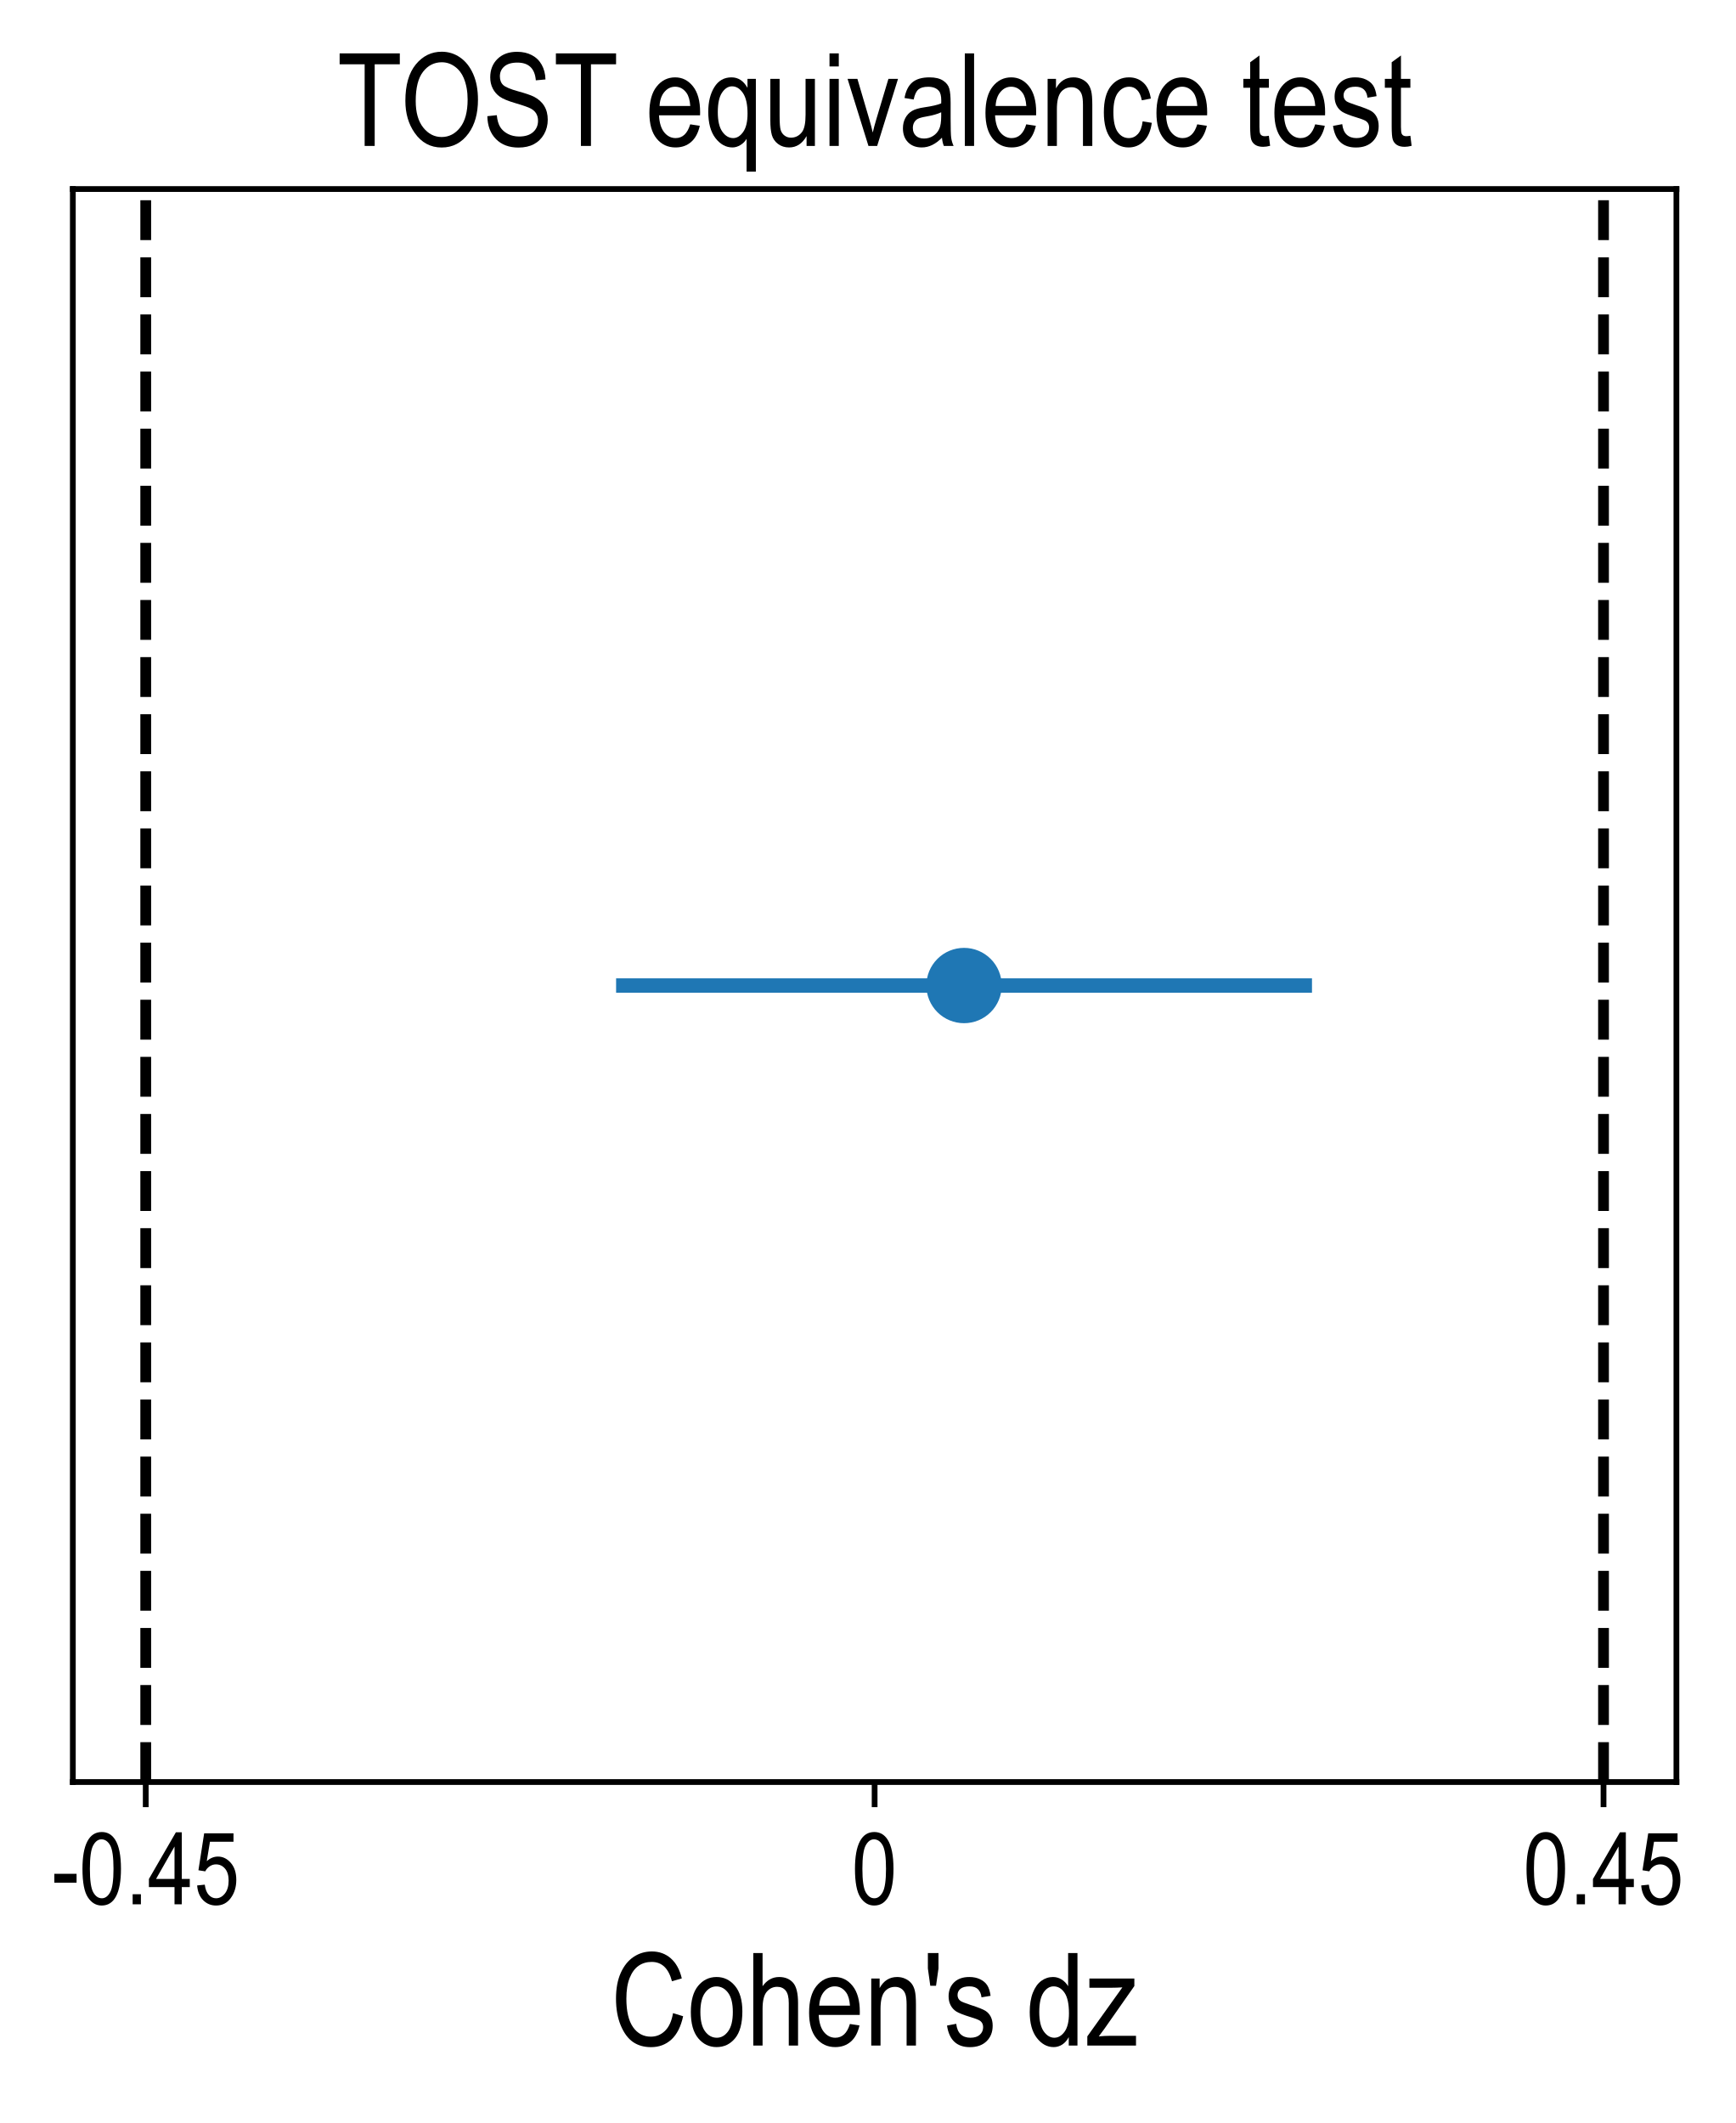
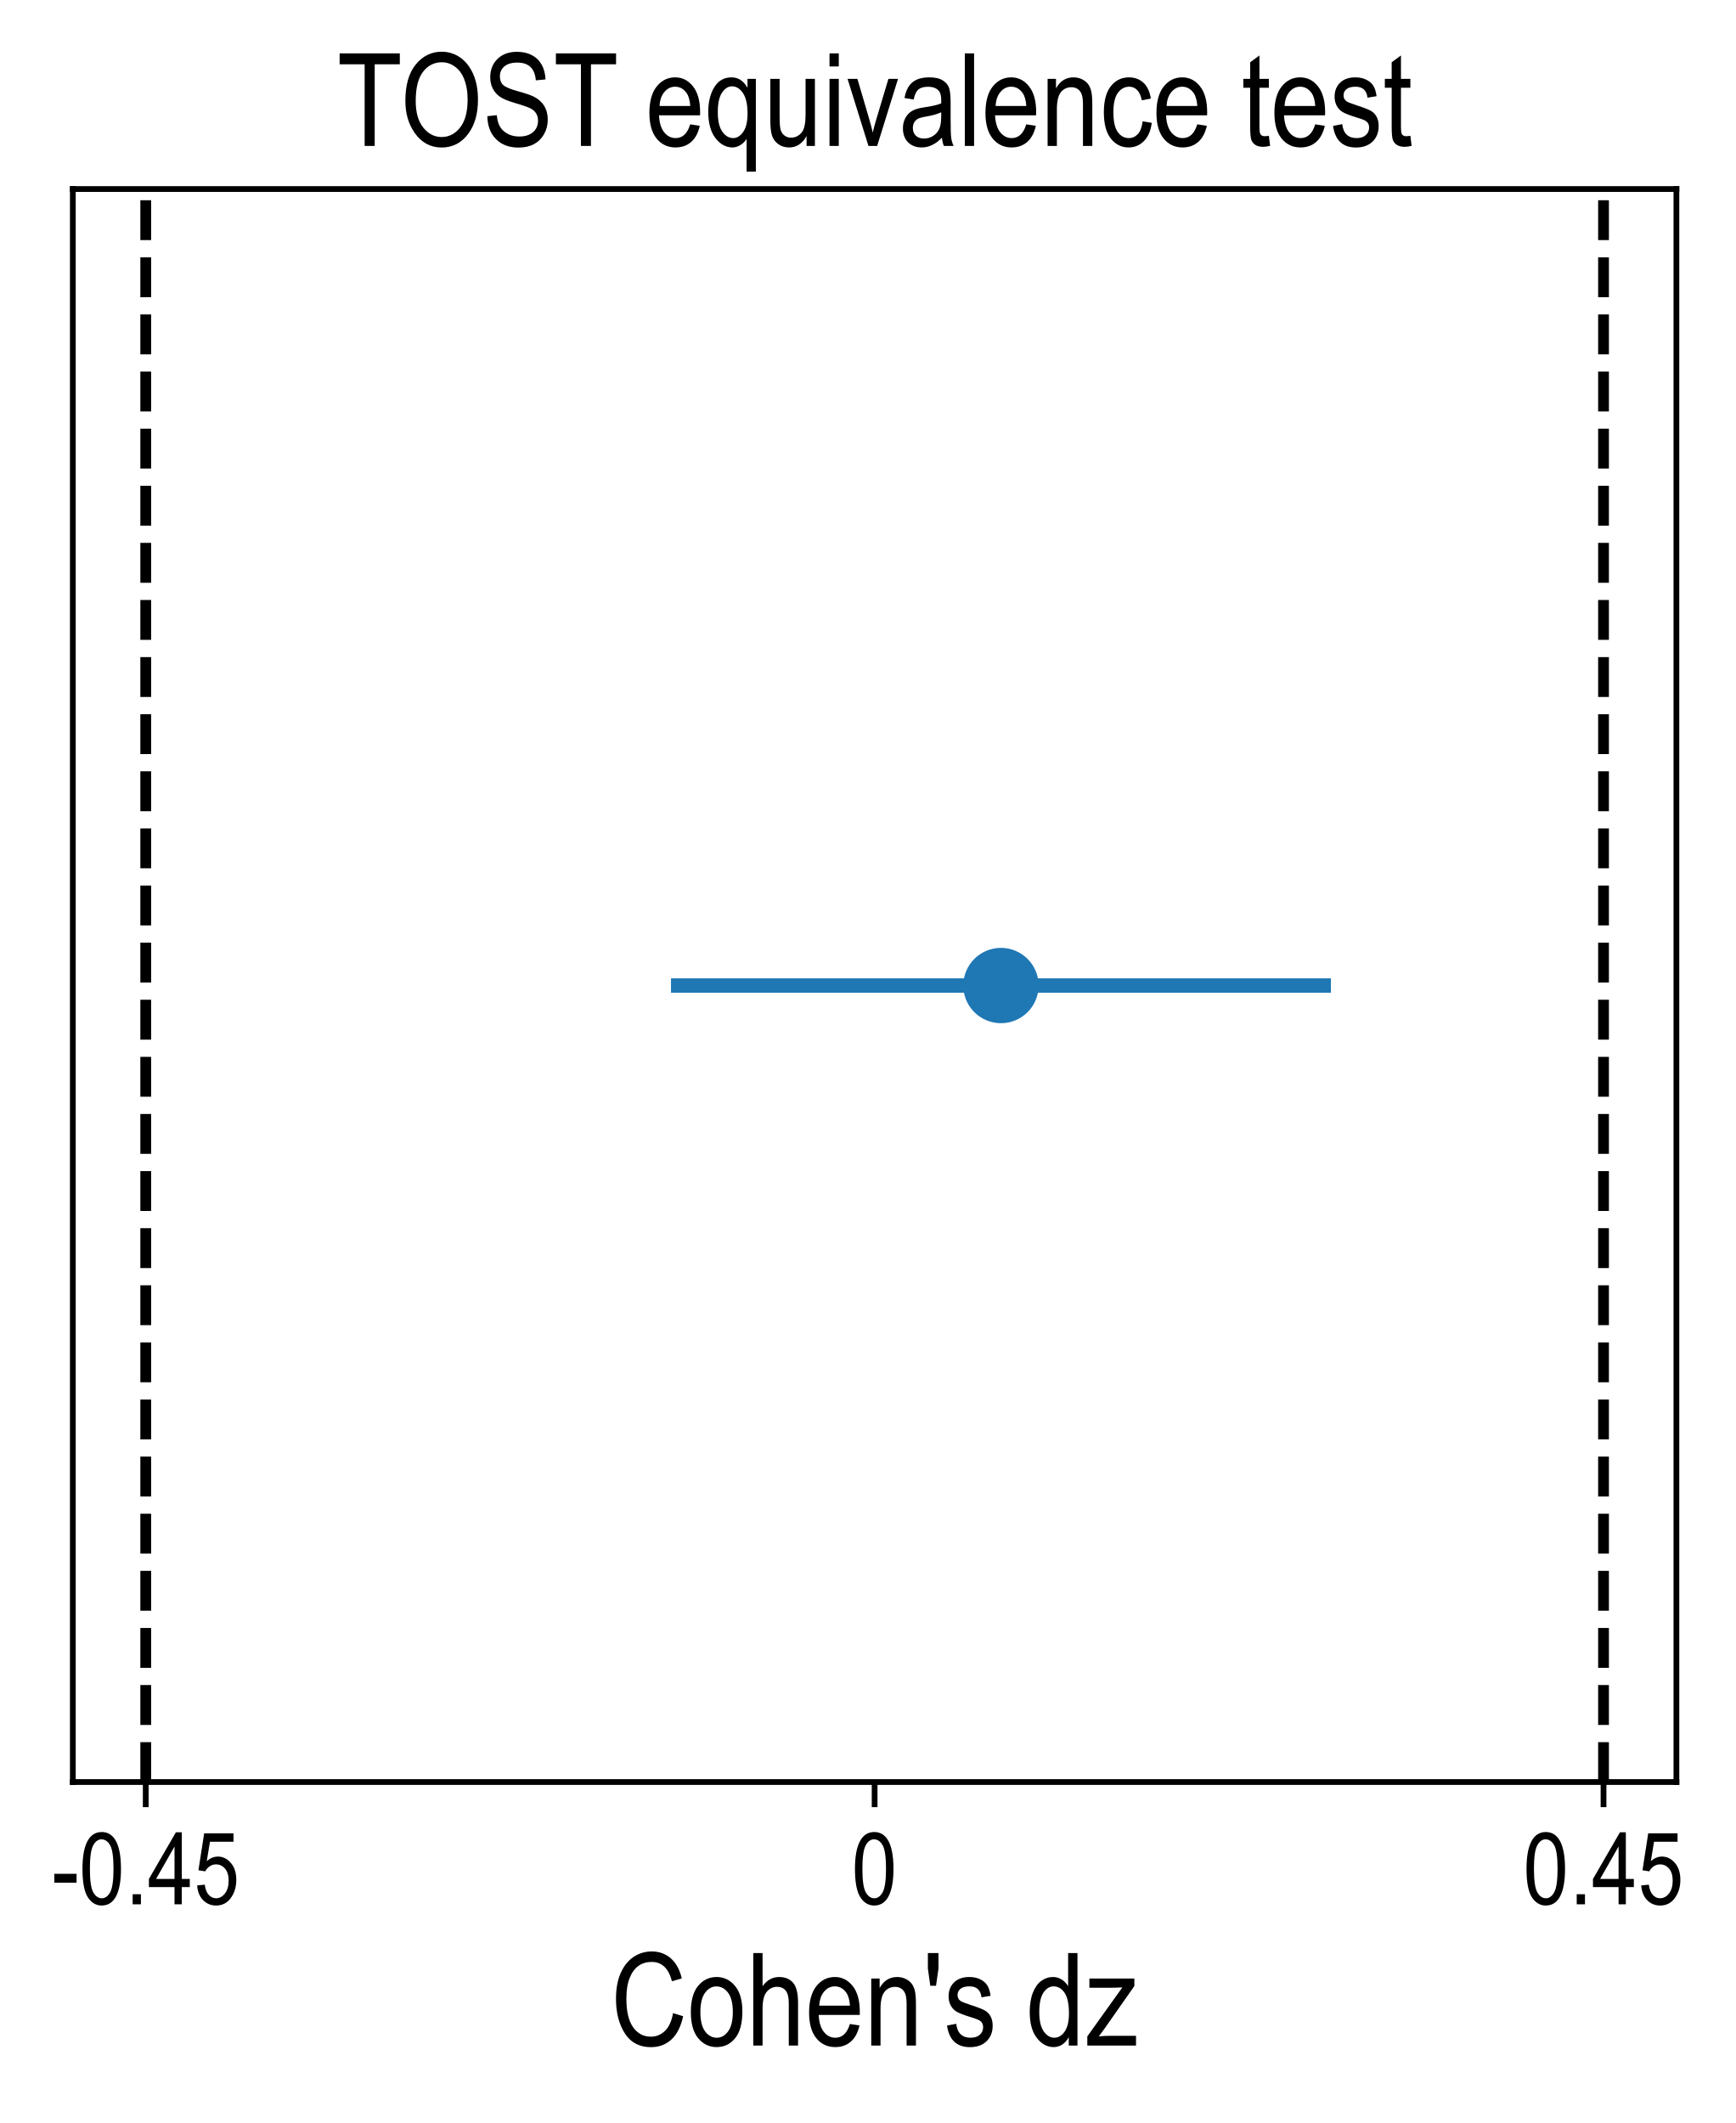
<svg xmlns="http://www.w3.org/2000/svg" xmlns:xlink="http://www.w3.org/1999/xlink" width="241.567pt" height="295.54pt" viewBox="0 0 241.567 295.54" version="1.1">
  <defs>
    <style type="text/css">*{stroke-linejoin: round; stroke-linecap: butt}</style>
  </defs>
  <g id="figure_1">
    <g id="patch_1">
      <path d="M 0 295.54  L 241.567 295.54  L 241.567 0  L 0 0  L 0 295.54  z " style="fill: none" />
    </g>
    <g id="axes_1">
      <g id="patch_2">
        <path d="M 10.139 248.075  L 233.339 248.075  L 233.339 26.315  L 10.139 26.315  L 10.139 248.075  z " style="fill: none" />
      </g>
      <g id="PathCollection_1">
        <defs>
-           <path id="mdcdd750e75" d="M 0 4.743  C 1.258 4.743 2.465 4.244 3.354 3.354  C 4.244 2.465 4.743 1.258 4.743 0  C 4.743 -1.258 4.244 -2.465 3.354 -3.354  C 2.465 -4.244 1.258 -4.743 0 -4.743  C -1.258 -4.743 -2.465 -4.244 -3.354 -3.354  C -4.244 -2.465 -4.743 -1.258 -4.743 0  C -4.743 1.258 -4.244 2.465 -3.354 3.354  C -2.465 4.244 -1.258 4.743 0 4.743  z " style="stroke: #1f77b4" />
+           <path id="m9dd0ba5a72" d="M 0 4.743  C 1.258 4.743 2.465 4.244 3.354 3.354  C 4.244 2.465 4.743 1.258 4.743 0  C 4.743 -1.258 4.244 -2.465 3.354 -3.354  C 2.465 -4.244 1.258 -4.743 0 -4.743  C -1.258 -4.743 -2.465 -4.244 -3.354 -3.354  C -4.244 -2.465 -4.743 -1.258 -4.743 0  C -4.743 1.258 -4.244 2.465 -3.354 3.354  C -2.465 4.244 -1.258 4.743 0 4.743  z " style="stroke: #1f77b4" />
        </defs>
-         <g clip-path="url(#p5b6dde28a8)">
-           <use xlink:href="#mdcdd750e75" x="134.185" y="137.195" style="fill: #1f77b4; stroke: #1f77b4" />
+         <g clip-path="url(#pf9b8542881)">
+           <use xlink:href="#m9dd0ba5a72" x="139.323" y="137.195" style="fill: #1f77b4; stroke: #1f77b4" />
        </g>
      </g>
      <g id="matplotlib.axis_1">
        <g id="xtick_1">
          <g id="line2d_1">
            <defs>
-               <path id="m8bc009aa32" d="M 0 0  L 0 3.5  " style="stroke: #000000; stroke-width: 0.8" />
+               <path id="m79d5c58ded" d="M 0 0  L 0 3.5  " style="stroke: #000000; stroke-width: 0.8" />
            </defs>
            <g>
-               <use xlink:href="#m8bc009aa32" x="20.285" y="248.075" style="stroke: #000000; stroke-width: 0.8" />
+               <use xlink:href="#m79d5c58ded" x="20.285" y="248.075" style="stroke: #000000; stroke-width: 0.8" />
            </g>
          </g>
          <g id="text_1">
            <g transform="translate(7.2 265.0956) scale(0.14 -0.14)">
              <defs>
                <path id="ArialNarrow-2d" d="M 166 1375  L 166 1941  L 1581 1941  L 1581 1375  L 166 1375  z " transform="scale(0.015625)" />
                <path id="ArialNarrow-30" d="M 209 2259  Q 209 3413 520 4006  Q 831 4600 1438 4600  Q 1975 4600 2284 4119  Q 2659 3538 2659 2259  Q 2659 1113 2350 517  Q 2041 -78 1431 -78  Q 894 -78 551 447  Q 209 972 209 2259  z M 681 2259  Q 681 1144 895 764  Q 1109 384 1444 384  Q 1759 384 1971 768  Q 2184 1153 2184 2259  Q 2184 3378 1970 3756  Q 1756 4134 1416 4134  Q 1103 4134 892 3750  Q 681 3366 681 2259  z " transform="scale(0.015625)" />
                <path id="ArialNarrow-2e" d="M 484 0  L 484 641  L 1009 641  L 1009 0  L 484 0  z " transform="scale(0.015625)" />
                <path id="ArialNarrow-34" d="M 1688 0  L 1688 1097  L 59 1097  L 59 1613  L 1775 4581  L 2150 4581  L 2150 1613  L 2659 1613  L 2659 1097  L 2150 1097  L 2150 0  L 1688 0  z M 1688 1613  L 1688 3678  L 513 1613  L 1688 1613  z " transform="scale(0.015625)" />
                <path id="ArialNarrow-35" d="M 209 1200  L 694 1250  Q 750 813 948 598  Q 1147 384 1409 384  Q 1738 384 1975 686  Q 2213 988 2213 1509  Q 2213 2000 1983 2270  Q 1753 2541 1406 2541  Q 1197 2541 1014 2423  Q 831 2306 725 2097  L 291 2166  L 656 4519  L 2522 4519  L 2522 3981  L 1025 3981  L 822 2750  Q 1156 3038 1531 3038  Q 2003 3038 2351 2636  Q 2700 2234 2700 1553  Q 2700 881 2351 401  Q 2003 -78 1416 -78  Q 928 -78 592 261  Q 256 600 209 1200  z " transform="scale(0.015625)" />
              </defs>
              <use xlink:href="#ArialNarrow-2d" />
              <use xlink:href="#ArialNarrow-30" transform="translate(27.29492 0)" />
              <use xlink:href="#ArialNarrow-2e" transform="translate(72.90039 0)" />
              <use xlink:href="#ArialNarrow-34" transform="translate(95.70312 0)" />
              <use xlink:href="#ArialNarrow-35" transform="translate(141.3086 0)" />
            </g>
          </g>
        </g>
        <g id="xtick_2">
          <g id="line2d_2">
            <g>
-               <use xlink:href="#m8bc009aa32" x="121.739" y="248.075" style="stroke: #000000; stroke-width: 0.8" />
+               <use xlink:href="#m79d5c58ded" x="121.739" y="248.075" style="stroke: #000000; stroke-width: 0.8" />
            </g>
          </g>
          <g id="text_2">
            <g transform="translate(118.5464 265.0956) scale(0.14 -0.14)">
              <use xlink:href="#ArialNarrow-30" />
            </g>
          </g>
        </g>
        <g id="xtick_3">
          <g id="line2d_3">
            <g>
-               <use xlink:href="#m8bc009aa32" x="223.194" y="248.075" style="stroke: #000000; stroke-width: 0.8" />
+               <use xlink:href="#m79d5c58ded" x="223.194" y="248.075" style="stroke: #000000; stroke-width: 0.8" />
            </g>
          </g>
          <g id="text_3">
            <g transform="translate(212.0199 265.0956) scale(0.14 -0.14)">
              <use xlink:href="#ArialNarrow-30" />
              <use xlink:href="#ArialNarrow-2e" transform="translate(45.60547 0)" />
              <use xlink:href="#ArialNarrow-34" transform="translate(68.4082 0)" />
              <use xlink:href="#ArialNarrow-35" transform="translate(114.0137 0)" />
            </g>
          </g>
        </g>
        <g id="text_4">
          <g transform="translate(85.03876 284.7622) scale(0.18 -0.18)">
            <defs>
              <path id="ArialNarrow-43" d="M 3072 1606  L 3572 1453  Q 3406 681 2992 301  Q 2578 -78 1984 -78  Q 1463 -78 1092 176  Q 722 431 486 993  Q 250 1556 250 2322  Q 250 3078 486 3601  Q 722 4125 1125 4392  Q 1528 4659 2025 4659  Q 2569 4659 2959 4320  Q 3350 3981 3506 3325  L 3019 3184  Q 2769 4141 2016 4141  Q 1641 4141 1366 3948  Q 1091 3756 927 3350  Q 763 2944 763 2322  Q 763 1381 1094 911  Q 1425 441 1975 441  Q 2381 441 2676 730  Q 2972 1019 3072 1606  z " transform="scale(0.015625)" />
              <path id="ArialNarrow-6f" d="M 166 1659  Q 166 2519 527 2956  Q 888 3394 1441 3394  Q 1984 3394 2350 2956  Q 2716 2519 2716 1694  Q 2716 800 2356 362  Q 1997 -75 1441 -75  Q 894 -75 530 364  Q 166 803 166 1659  z M 638 1659  Q 638 1016 872 702  Q 1106 388 1453 388  Q 1778 388 2011 705  Q 2244 1022 2244 1659  Q 2244 2300 2009 2614  Q 1775 2928 1428 2928  Q 1100 2928 869 2612  Q 638 2297 638 1659  z " transform="scale(0.015625)" />
              <path id="ArialNarrow-68" d="M 338 0  L 338 4581  L 797 4581  L 797 2938  Q 959 3166 1164 3280  Q 1369 3394 1616 3394  Q 2050 3394 2301 3117  Q 2553 2841 2553 2103  L 2553 0  L 2094 0  L 2094 2103  Q 2094 2534 1941 2721  Q 1788 2909 1519 2909  Q 1219 2909 1008 2668  Q 797 2428 797 1816  L 797 0  L 338 0  z " transform="scale(0.015625)" />
              <path id="ArialNarrow-65" d="M 2200 1069  L 2675 997  Q 2556 466 2245 195  Q 1934 -75 1475 -75  Q 897 -75 539 364  Q 181 803 181 1631  Q 181 2491 542 2942  Q 903 3394 1456 3394  Q 1984 3394 2337 2950  Q 2691 2506 2691 1666  L 2688 1516  L 656 1516  Q 684 956 915 672  Q 1147 388 1478 388  Q 1997 388 2200 1069  z M 684 1978  L 2203 1978  Q 2172 2409 2019 2622  Q 1797 2931 1453 2931  Q 1144 2931 925 2673  Q 706 2416 684 1978  z " transform="scale(0.015625)" />
              <path id="ArialNarrow-6e" d="M 338 0  L 338 3319  L 753 3319  L 753 2847  Q 903 3122 1120 3258  Q 1338 3394 1619 3394  Q 1838 3394 2023 3308  Q 2209 3222 2323 3083  Q 2438 2944 2494 2722  Q 2550 2500 2550 2041  L 2550 0  L 2088 0  L 2088 2019  Q 2088 2384 2025 2553  Q 1963 2722 1830 2814  Q 1697 2906 1522 2906  Q 1191 2906 994 2659  Q 797 2413 797 1813  L 797 0  L 338 0  z " transform="scale(0.015625)" />
              <path id="ArialNarrow-27" d="M 341 2959  L 222 3816  L 222 4581  L 747 4581  L 747 3816  L 625 2959  L 341 2959  z " transform="scale(0.015625)" />
              <path id="ArialNarrow-73" d="M 163 991  L 619 1078  Q 659 728 840 558  Q 1022 388 1322 388  Q 1622 388 1786 536  Q 1950 684 1950 913  Q 1950 1109 1809 1219  Q 1713 1294 1341 1406  Q 803 1572 622 1687  Q 441 1803 341 1997  Q 241 2191 241 2438  Q 241 2863 512 3128  Q 784 3394 1266 3394  Q 1569 3394 1798 3284  Q 2028 3175 2150 2990  Q 2272 2806 2319 2463  L 1869 2388  Q 1806 2931 1278 2931  Q 978 2931 831 2811  Q 684 2691 684 2503  Q 684 2319 825 2213  Q 909 2150 1325 2013  Q 1897 1828 2065 1720  Q 2234 1613 2328 1427  Q 2422 1241 2422 984  Q 2422 509 2120 215  Q 1819 -78 1297 -78  Q 319 -78 163 991  z " transform="scale(0.015625)" />
              <path id="ArialNarrow-20" transform="scale(0.015625)" />
              <path id="ArialNarrow-64" d="M 2103 0  L 2103 419  Q 1978 178 1781 51  Q 1584 -75 1356 -75  Q 875 -75 523 379  Q 172 834 172 1659  Q 172 2225 328 2619  Q 484 3013 745 3203  Q 1006 3394 1325 3394  Q 1553 3394 1748 3273  Q 1944 3153 2072 2938  L 2072 4581  L 2534 4581  L 2534 0  L 2103 0  z M 644 1656  Q 644 1013 867 700  Q 1091 388 1388 388  Q 1681 388 1897 688  Q 2113 988 2113 1594  Q 2113 2291 1897 2611  Q 1681 2931 1353 2931  Q 1063 2931 853 2623  Q 644 2316 644 1656  z " transform="scale(0.015625)" />
              <path id="ArialNarrow-7a" d="M 103 0  L 103 456  L 1838 2881  Q 1541 2863 1316 2863  L 206 2863  L 206 3319  L 2431 3319  L 2431 2947  L 956 841  L 672 456  Q 981 484 1253 484  L 2513 484  L 2513 0  L 103 0  z " transform="scale(0.015625)" />
            </defs>
            <use xlink:href="#ArialNarrow-43" />
            <use xlink:href="#ArialNarrow-6f" transform="translate(59.17969 0)" />
            <use xlink:href="#ArialNarrow-68" transform="translate(104.7852 0)" />
            <use xlink:href="#ArialNarrow-65" transform="translate(150.3906 0)" />
            <use xlink:href="#ArialNarrow-6e" transform="translate(195.9961 0)" />
            <use xlink:href="#ArialNarrow-27" transform="translate(241.6016 0)" />
            <use xlink:href="#ArialNarrow-73" transform="translate(257.3242 0)" />
            <use xlink:href="#ArialNarrow-20" transform="translate(298.3398 0)" />
            <use xlink:href="#ArialNarrow-64" transform="translate(321.1426 0)" />
            <use xlink:href="#ArialNarrow-7a" transform="translate(366.748 0)" />
          </g>
        </g>
      </g>
      <g id="matplotlib.axis_2" />
      <g id="line2d_4">
-         <path d="M 86.755 137.195  L 181.615 137.195  " clip-path="url(#p5b6dde28a8)" style="fill: none; stroke: #1f77b4; stroke-width: 2; stroke-linecap: square" />
+         <path d="M 94.396 137.195  L 184.25 137.195  " clip-path="url(#pf9b8542881)" style="fill: none; stroke: #1f77b4; stroke-width: 2; stroke-linecap: square" />
      </g>
      <g id="line2d_5">
-         <path d="M 20.285 248.075  L 20.285 26.315  " clip-path="url(#p5b6dde28a8)" style="fill: none; stroke-dasharray: 5.55,2.4; stroke-dashoffset: 0; stroke: #000000; stroke-width: 1.5" />
+         <path d="M 20.285 248.075  L 20.285 26.315  " clip-path="url(#pf9b8542881)" style="fill: none; stroke-dasharray: 5.55,2.4; stroke-dashoffset: 0; stroke: #000000; stroke-width: 1.5" />
      </g>
      <g id="line2d_6">
-         <path d="M 223.194 248.075  L 223.194 26.315  " clip-path="url(#p5b6dde28a8)" style="fill: none; stroke-dasharray: 5.55,2.4; stroke-dashoffset: 0; stroke: #000000; stroke-width: 1.5" />
+         <path d="M 223.194 248.075  L 223.194 26.315  " clip-path="url(#pf9b8542881)" style="fill: none; stroke-dasharray: 5.55,2.4; stroke-dashoffset: 0; stroke: #000000; stroke-width: 1.5" />
      </g>
      <g id="patch_3">
        <path d="M 10.139 248.075  L 10.139 26.315  " style="fill: none; stroke: #000000; stroke-width: 0.8; stroke-linejoin: miter; stroke-linecap: square" />
      </g>
      <g id="patch_4">
        <path d="M 233.339 248.075  L 233.339 26.315  " style="fill: none; stroke: #000000; stroke-width: 0.8; stroke-linejoin: miter; stroke-linecap: square" />
      </g>
      <g id="patch_5">
        <path d="M 10.139 248.075  L 233.339 248.075  " style="fill: none; stroke: #000000; stroke-width: 0.8; stroke-linejoin: miter; stroke-linecap: square" />
      </g>
      <g id="patch_6">
        <path d="M 10.139 26.315  L 233.339 26.315  " style="fill: none; stroke: #000000; stroke-width: 0.8; stroke-linejoin: miter; stroke-linecap: square" />
      </g>
      <g id="text_5">
        <g transform="translate(46.90548 20.31469) scale(0.18 -0.18)">
          <defs>
            <path id="ArialNarrow-54" d="M 1369 0  L 1369 4041  L 131 4041  L 131 4581  L 3109 4581  L 3109 4041  L 1866 4041  L 1866 0  L 1369 0  z " transform="scale(0.015625)" />
            <path id="ArialNarrow-4f" d="M 266 2231  Q 266 3403 781 4033  Q 1297 4663 2066 4663  Q 2563 4663 2972 4381  Q 3381 4100 3620 3564  Q 3859 3028 3859 2288  Q 3859 1269 3397 628  Q 2888 -78 2063 -78  Q 1231 -78 725 647  Q 266 1303 266 2231  z M 778 2222  Q 778 1375 1151 908  Q 1525 441 2059 441  Q 2606 441 2976 912  Q 3347 1384 3347 2300  Q 3347 2891 3156 3356  Q 3009 3713 2714 3927  Q 2419 4141 2069 4141  Q 1506 4141 1142 3672  Q 778 3203 778 2222  z " transform="scale(0.015625)" />
            <path id="ArialNarrow-53" d="M 238 1472  L 706 1522  Q 744 1144 876 933  Q 1009 722 1256 594  Q 1503 466 1813 466  Q 2256 466 2501 683  Q 2747 900 2747 1247  Q 2747 1450 2658 1601  Q 2569 1753 2389 1850  Q 2209 1947 1613 2122  Q 1081 2278 856 2437  Q 631 2597 506 2842  Q 381 3088 381 3397  Q 381 3953 740 4306  Q 1100 4659 1709 4659  Q 2128 4659 2442 4493  Q 2756 4328 2929 4018  Q 3103 3709 3116 3291  L 2638 3247  Q 2600 3694 2370 3909  Q 2141 4125 1725 4125  Q 1303 4125 1081 3936  Q 859 3747 859 3447  Q 859 3169 1022 3016  Q 1184 2863 1753 2706  Q 2309 2553 2534 2441  Q 2878 2266 3053 1980  Q 3228 1694 3228 1297  Q 3228 903 3043 579  Q 2859 256 2542 87  Q 2225 -81 1778 -81  Q 1081 -81 667 337  Q 253 756 238 1472  z " transform="scale(0.015625)" />
            <path id="ArialNarrow-71" d="M 2072 -1272  L 2072 353  Q 1963 163 1767 44  Q 1572 -75 1375 -75  Q 888 -75 531 387  Q 175 850 175 1691  Q 175 2422 475 2908  Q 775 3394 1325 3394  Q 1578 3394 1775 3264  Q 1972 3134 2116 2875  L 2116 3319  L 2531 3319  L 2531 -1272  L 2072 -1272  z M 647 1669  Q 647 1022 872 705  Q 1097 388 1409 388  Q 1688 388 1903 692  Q 2119 997 2119 1600  Q 2119 2284 1892 2617  Q 1666 2950 1353 2950  Q 1069 2950 858 2639  Q 647 2328 647 1669  z " transform="scale(0.015625)" />
            <path id="ArialNarrow-75" d="M 2122 0  L 2122 488  Q 1963 206 1747 65  Q 1531 -75 1259 -75  Q 938 -75 709 98  Q 481 272 404 537  Q 328 803 328 1263  L 328 3319  L 788 3319  L 788 1478  Q 788 966 839 792  Q 891 619 1030 514  Q 1169 409 1347 409  Q 1678 409 1891 681  Q 2072 916 2072 1541  L 2072 3319  L 2534 3319  L 2534 0  L 2122 0  z " transform="scale(0.015625)" />
            <path id="ArialNarrow-69" d="M 338 3934  L 338 4581  L 797 4581  L 797 3934  L 338 3934  z M 338 0  L 338 3319  L 797 3319  L 797 0  L 338 0  z " transform="scale(0.015625)" />
            <path id="ArialNarrow-76" d="M 1100 0  L 66 3319  L 553 3319  L 1138 1331  Q 1238 994 1313 663  Q 1372 925 1481 1294  L 2088 3319  L 2563 3319  L 1531 0  L 1100 0  z " transform="scale(0.015625)" />
            <path id="ArialNarrow-61" d="M 2113 409  Q 1881 169 1631 47  Q 1381 -75 1113 -75  Q 688 -75 434 181  Q 181 438 181 872  Q 181 1159 300 1381  Q 419 1603 625 1728  Q 831 1853 1250 1913  Q 1813 1994 2075 2106  L 2078 2250  Q 2078 2591 1956 2728  Q 1784 2928 1428 2928  Q 1106 2928 947 2795  Q 788 2663 713 2297  L 259 2372  Q 356 2906 651 3150  Q 947 3394 1497 3394  Q 1925 3394 2169 3233  Q 2413 3072 2477 2834  Q 2541 2597 2541 2141  L 2541 1391  Q 2541 603 2570 398  Q 2600 194 2688 0  L 2206 0  Q 2134 172 2113 409  z M 2075 1666  Q 1822 1541 1322 1453  Q 1031 1403 915 1339  Q 800 1275 736 1158  Q 672 1041 672 888  Q 672 650 819 508  Q 966 366 1225 366  Q 1472 366 1673 494  Q 1875 622 1975 836  Q 2075 1050 2075 1459  L 2075 1666  z " transform="scale(0.015625)" />
            <path id="ArialNarrow-6c" d="M 325 0  L 325 4581  L 784 4581  L 784 0  L 325 0  z " transform="scale(0.015625)" />
            <path id="ArialNarrow-63" d="M 2122 1216  L 2575 1144  Q 2497 550 2183 237  Q 1869 -75 1428 -75  Q 894 -75 548 364  Q 203 803 203 1663  Q 203 2528 551 2961  Q 900 3394 1447 3394  Q 1869 3394 2158 3131  Q 2447 2869 2528 2344  L 2081 2259  Q 2016 2597 1853 2764  Q 1691 2931 1463 2931  Q 1122 2931 898 2629  Q 675 2328 675 1672  Q 675 994 889 691  Q 1103 388 1438 388  Q 1700 388 1886 589  Q 2072 791 2122 1216  z " transform="scale(0.015625)" />
            <path id="ArialNarrow-74" d="M 1366 503  L 1428 6  Q 1238 -44 1084 -44  Q 844 -44 697 51  Q 550 147 495 312  Q 441 478 441 972  L 441 2881  L 103 2881  L 103 3319  L 441 3319  L 441 4141  L 900 4478  L 900 3319  L 1366 3319  L 1366 2881  L 900 2881  L 900 941  Q 900 672 941 594  Q 1000 481 1163 481  Q 1241 481 1366 503  z " transform="scale(0.015625)" />
          </defs>
          <use xlink:href="#ArialNarrow-54" />
          <use xlink:href="#ArialNarrow-4f" transform="translate(48.72266 0)" />
          <use xlink:href="#ArialNarrow-53" transform="translate(112.541 0)" />
          <use xlink:href="#ArialNarrow-54" transform="translate(167.2285 0)" />
          <use xlink:href="#ArialNarrow-20" transform="translate(215.9512 0)" />
          <use xlink:href="#ArialNarrow-65" transform="translate(238.7539 0)" />
          <use xlink:href="#ArialNarrow-71" transform="translate(284.3594 0)" />
          <use xlink:href="#ArialNarrow-75" transform="translate(329.9648 0)" />
          <use xlink:href="#ArialNarrow-69" transform="translate(375.5703 0)" />
          <use xlink:href="#ArialNarrow-76" transform="translate(393.7832 0)" />
          <use xlink:href="#ArialNarrow-61" transform="translate(434.7988 0)" />
          <use xlink:href="#ArialNarrow-6c" transform="translate(480.4043 0)" />
          <use xlink:href="#ArialNarrow-65" transform="translate(498.6172 0)" />
          <use xlink:href="#ArialNarrow-6e" transform="translate(544.2227 0)" />
          <use xlink:href="#ArialNarrow-63" transform="translate(589.8281 0)" />
          <use xlink:href="#ArialNarrow-65" transform="translate(630.8438 0)" />
          <use xlink:href="#ArialNarrow-20" transform="translate(676.4492 0)" />
          <use xlink:href="#ArialNarrow-74" transform="translate(699.252 0)" />
          <use xlink:href="#ArialNarrow-65" transform="translate(722.0547 0)" />
          <use xlink:href="#ArialNarrow-73" transform="translate(767.6602 0)" />
          <use xlink:href="#ArialNarrow-74" transform="translate(808.6758 0)" />
        </g>
      </g>
    </g>
  </g>
  <defs>
-     <clipPath id="p5b6dde28a8">
+     <clipPath id="pf9b8542881">
      <rect x="10.139" y="26.315" width="223.2" height="221.76" />
    </clipPath>
  </defs>
</svg>
